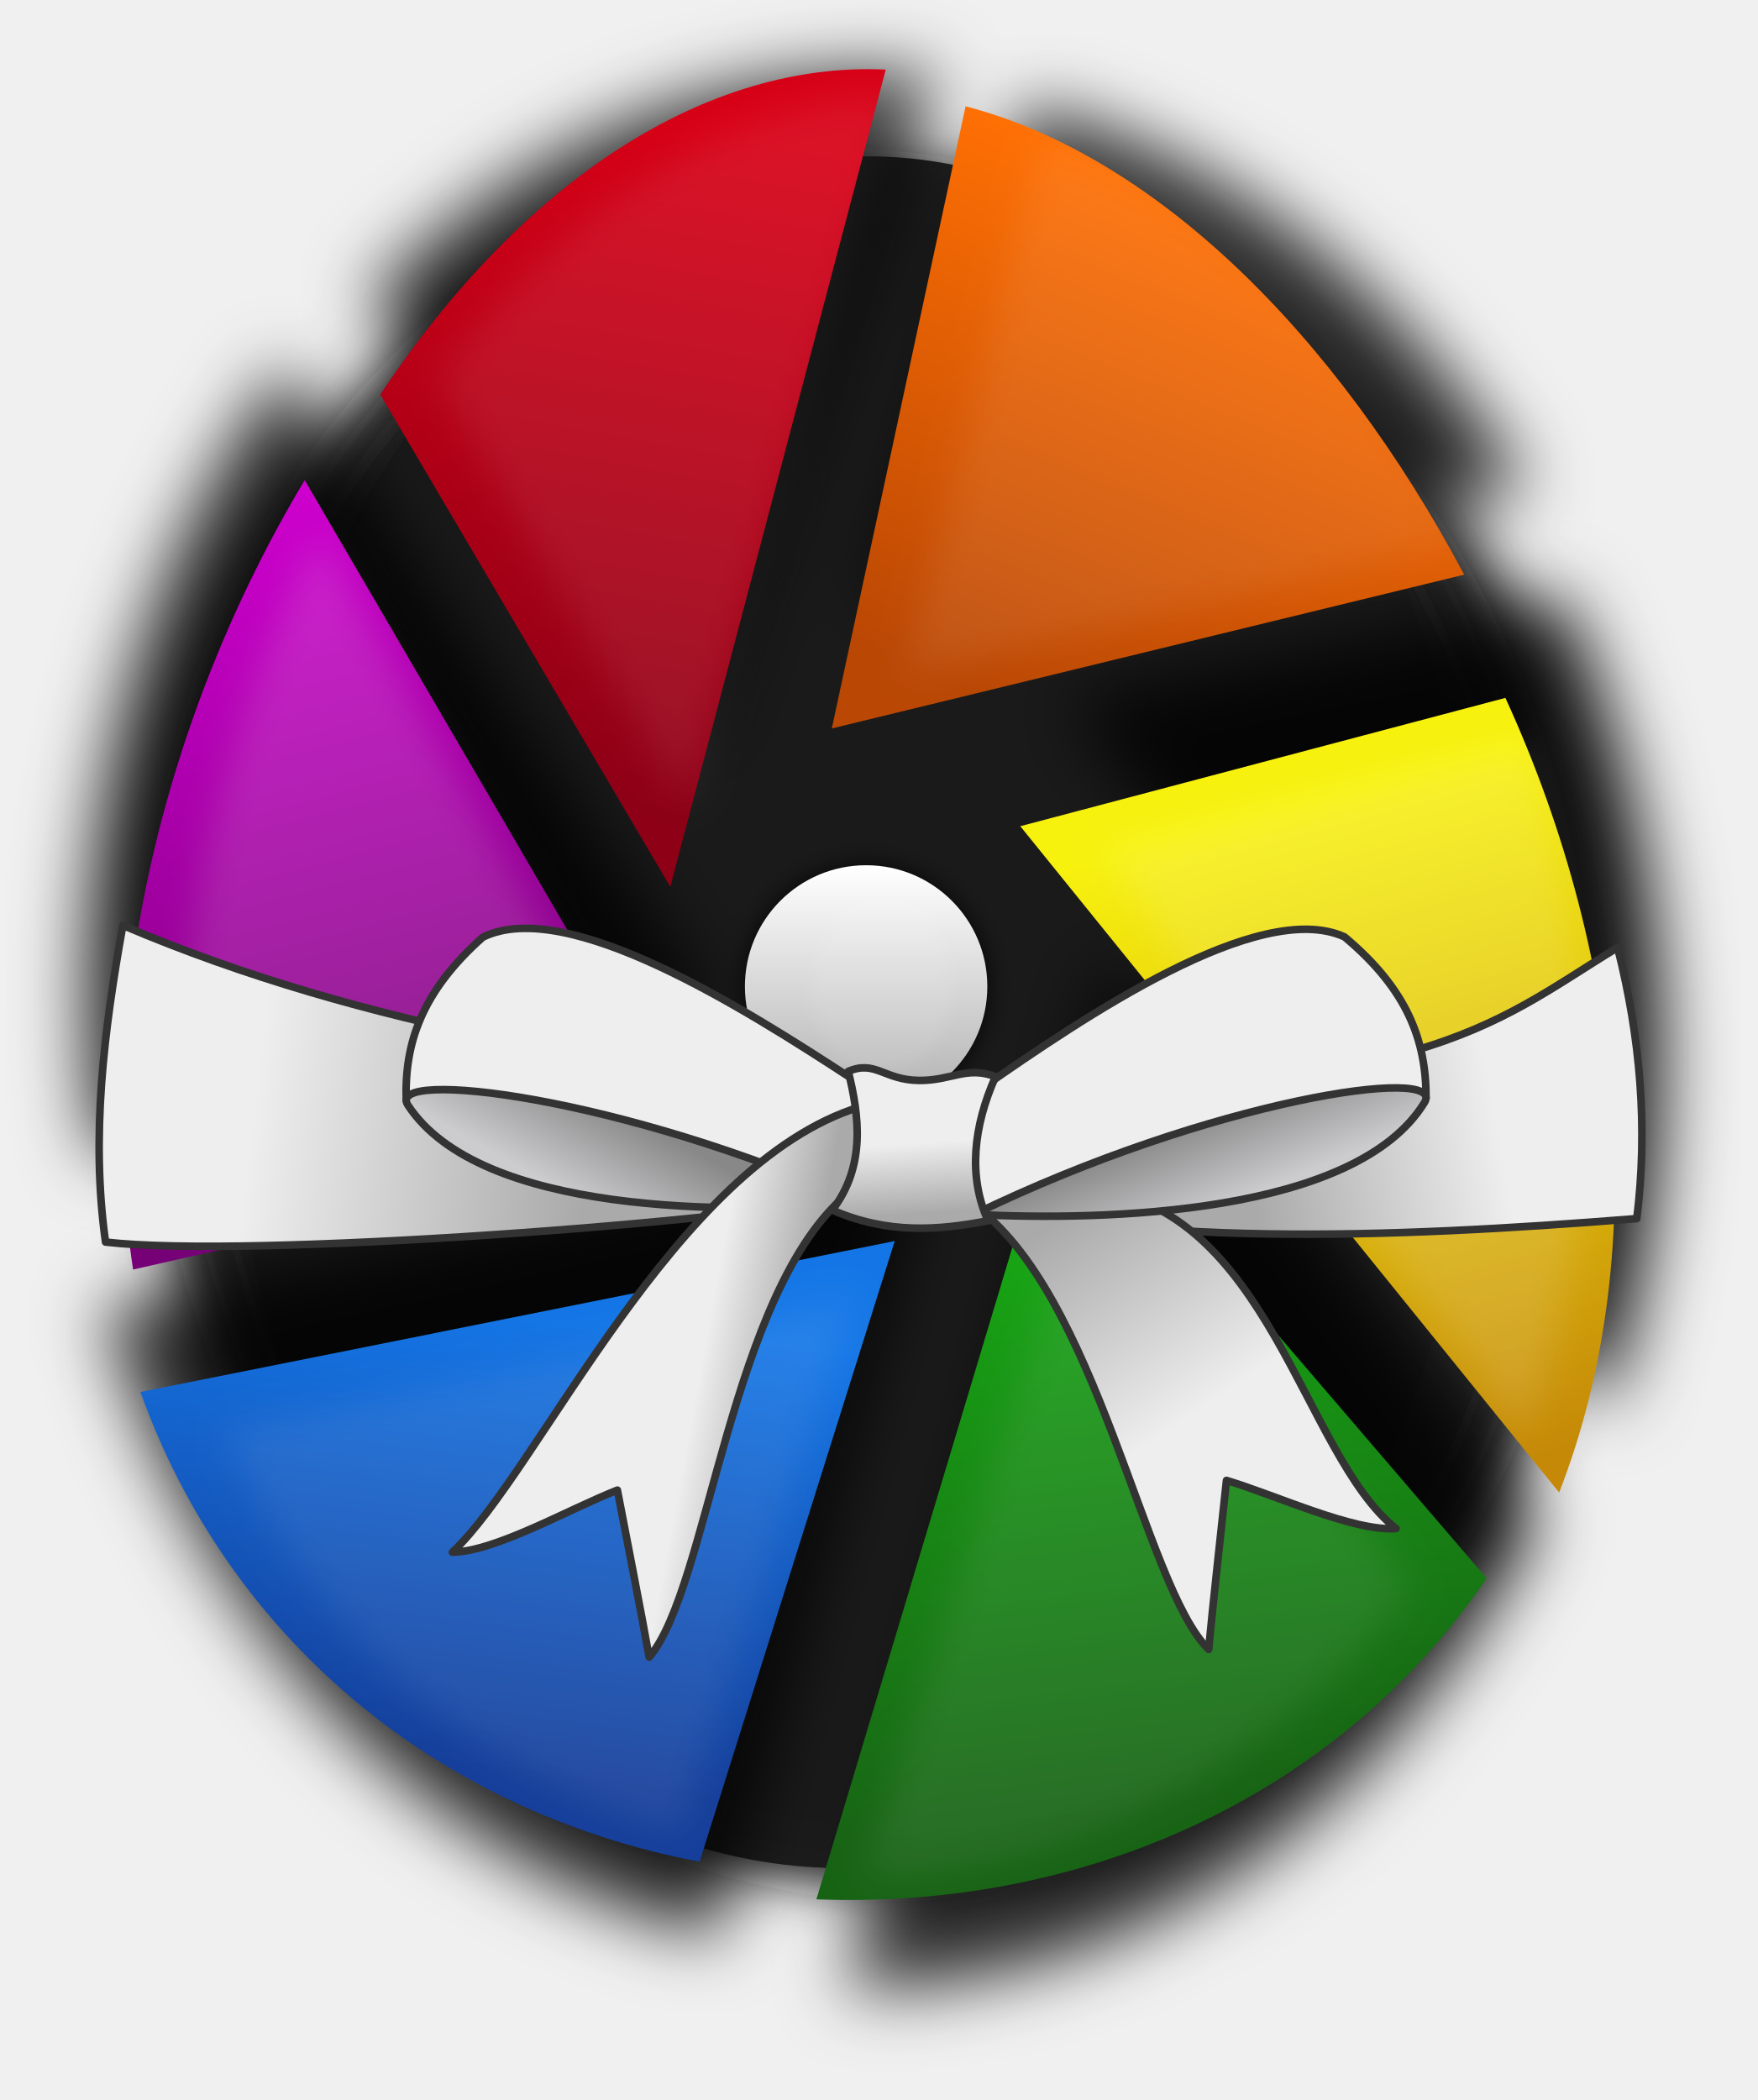
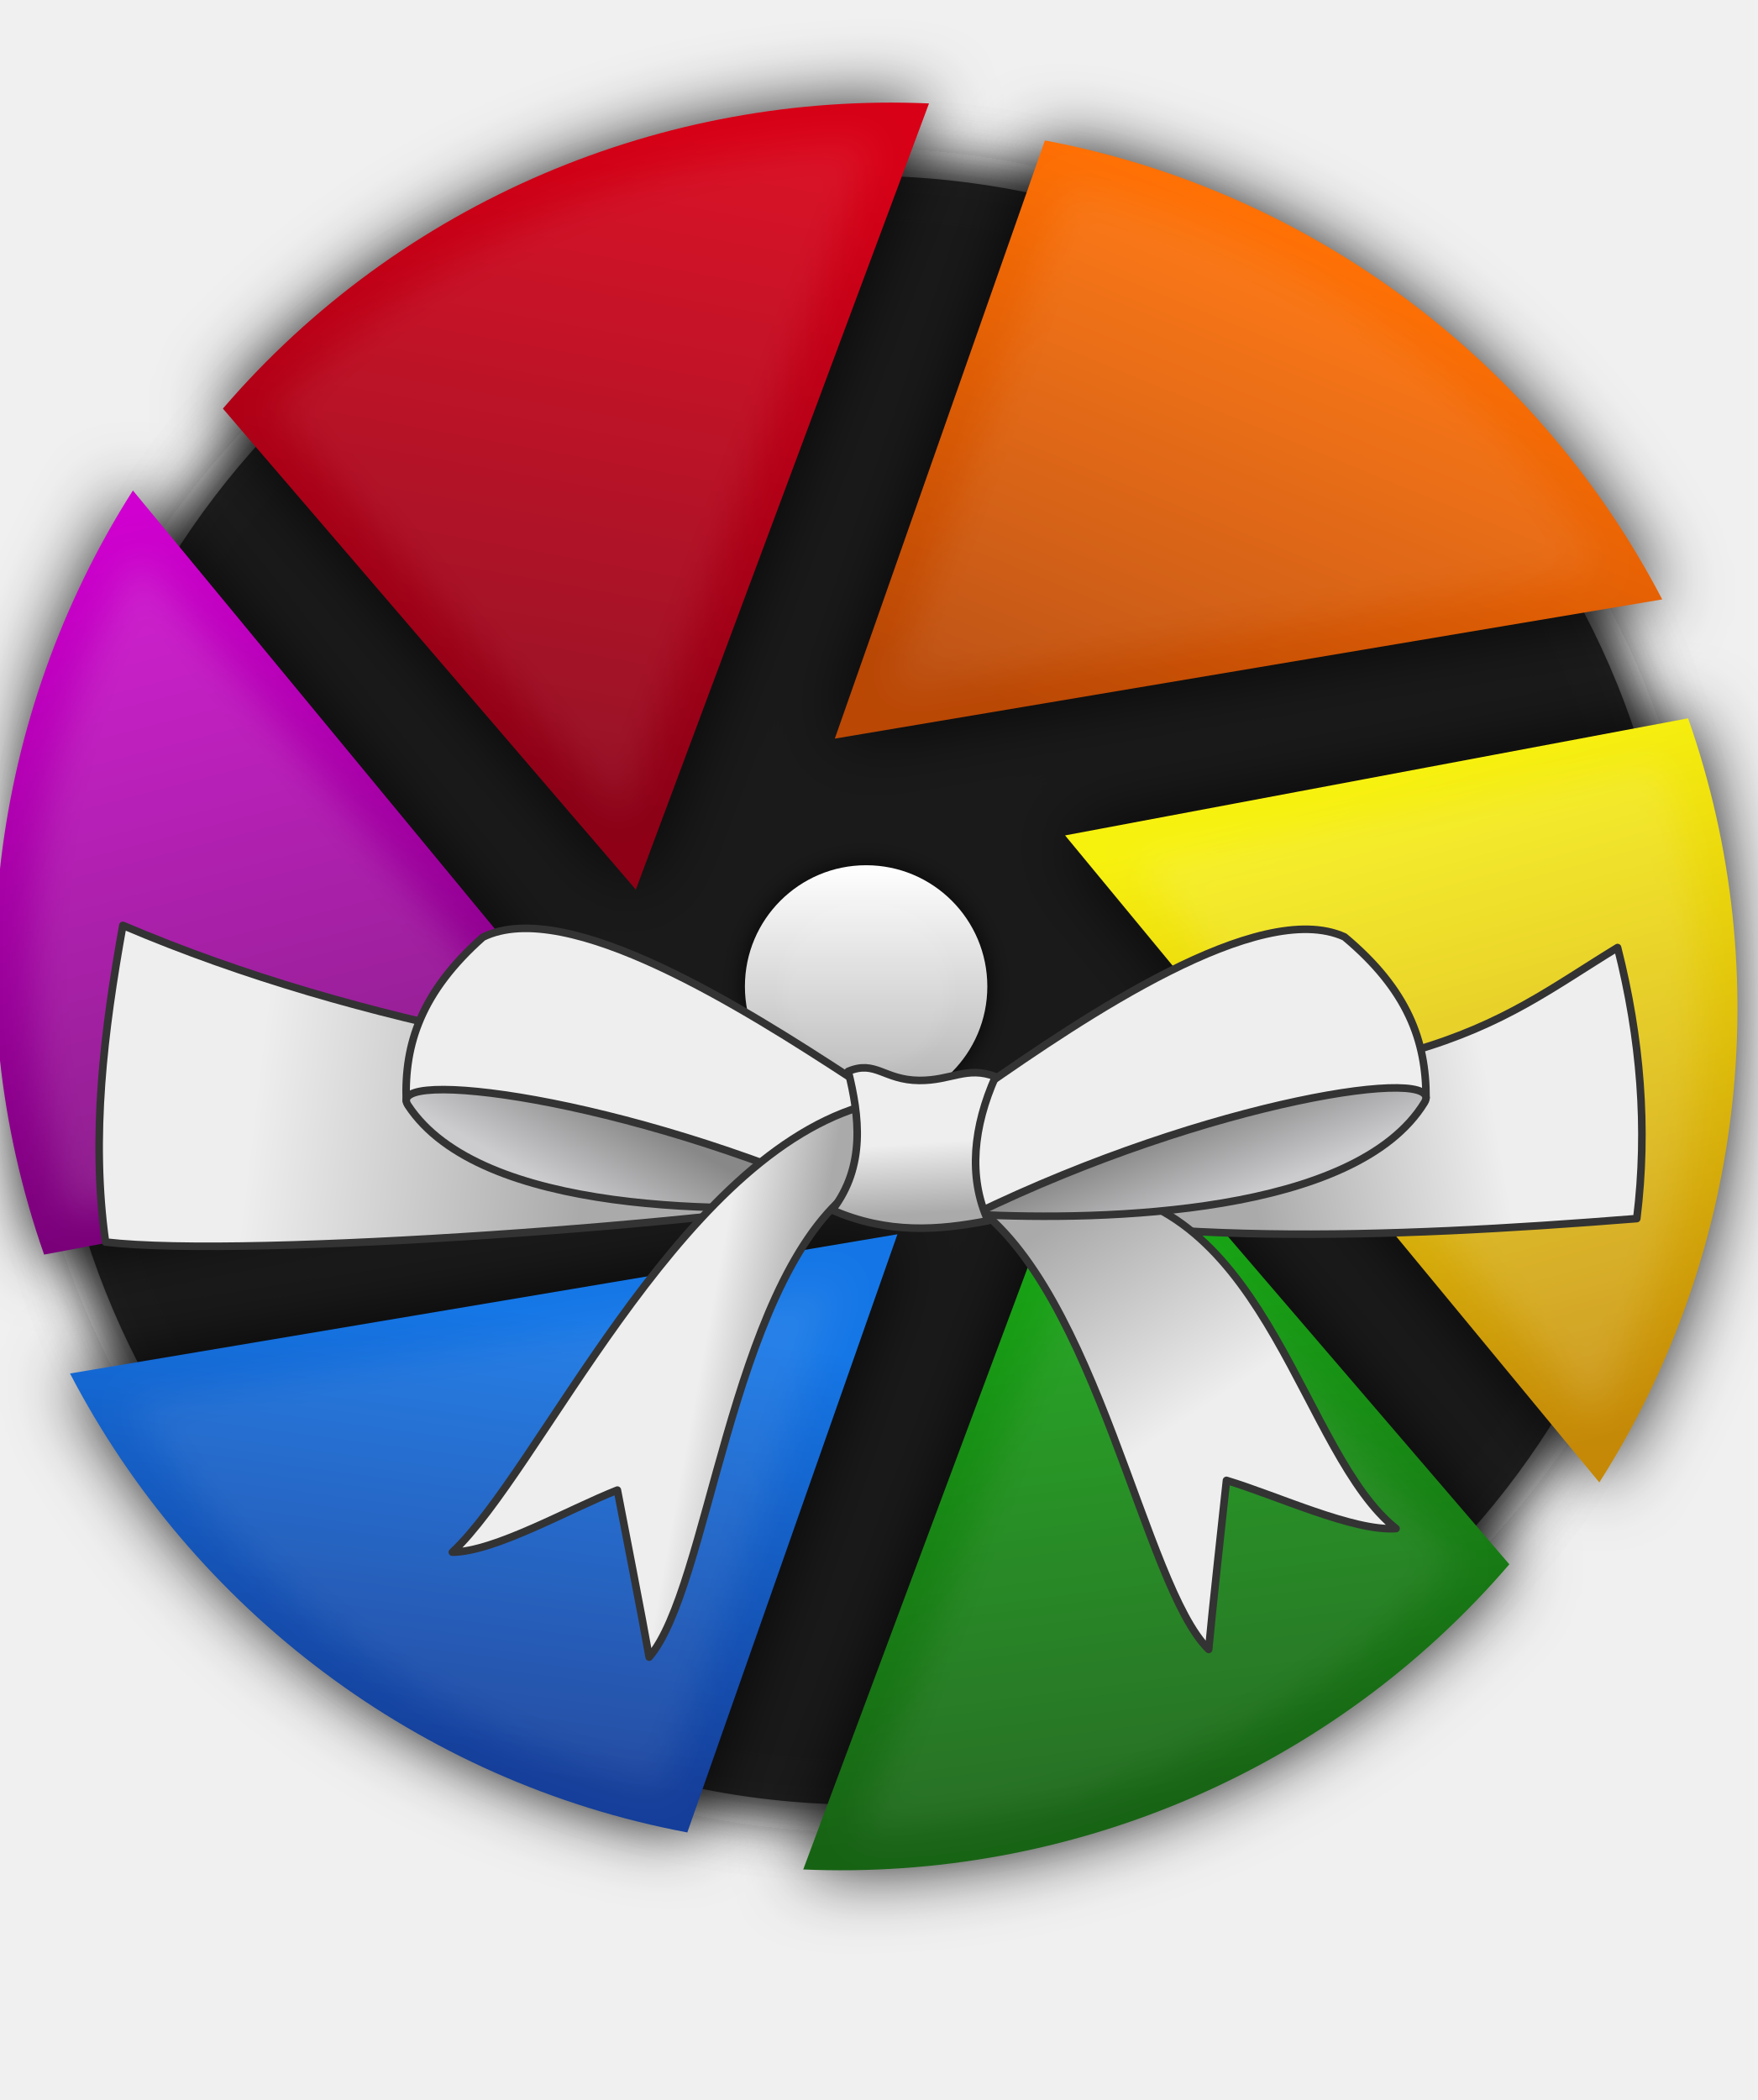
<svg xmlns="http://www.w3.org/2000/svg" xmlns:xlink="http://www.w3.org/1999/xlink" width="464.095" height="554.375" id="svg2" version="1.1" viewBox="0 0 464.095 554.375">
  <defs id="defs4">
    <linearGradient id="linearGradient4346">
      <stop style="stop-color:#cccccf;stop-opacity:1" offset="0" id="stop4348" />
      <stop style="stop-color:#888888;stop-opacity:1" offset="1" id="stop4350" />
    </linearGradient>
    <linearGradient id="linearGradient4338">
      <stop style="stop-color:#888888;stop-opacity:1" offset="0" id="stop4340" />
      <stop style="stop-color:#cccccf;stop-opacity:1" offset="1" id="stop4342" />
    </linearGradient>
    <linearGradient id="linearGradient4330">
      <stop style="stop-color:#eeeeee;stop-opacity:1" offset="0" id="stop4332" />
      <stop style="stop-color:#aaaaaa;stop-opacity:1" offset="1" id="stop4334" />
    </linearGradient>
    <linearGradient id="linearGradient4322">
      <stop style="stop-color:#eeeeee;stop-opacity:1;" offset="0" id="stop4324" />
      <stop style="stop-color:#aaaaaa;stop-opacity:1" offset="1" id="stop4326" />
    </linearGradient>
    <linearGradient id="linearGradient4314">
      <stop style="stop-color:#eeeeee;stop-opacity:1;" offset="0" id="stop4316" />
      <stop style="stop-color:#aaaaaa;stop-opacity:1" offset="1" id="stop4318" />
    </linearGradient>
    <linearGradient id="linearGradient4298">
      <stop style="stop-color:#aaaaaa;stop-opacity:1" offset="0" id="stop4300" />
      <stop style="stop-color:#eeeeee;stop-opacity:1" offset="1" id="stop4302" />
    </linearGradient>
    <linearGradient id="linearGradient4290">
      <stop style="stop-color:#aaaaaa;stop-opacity:1" offset="0" id="stop4292" />
      <stop style="stop-color:#eeeeee;stop-opacity:1" offset="1" id="stop4294" />
    </linearGradient>
    <linearGradient id="linearGradient4206">
      <stop style="stop-color:#ffffff;stop-opacity:1;" offset="0" id="stop4208" />
      <stop style="stop-color:#b0b0b0;stop-opacity:1;" offset="1" id="stop4210" />
    </linearGradient>
    <linearGradient id="linearGradient4209">
      <stop style="stop-color:#ffffff;stop-opacity:1;" offset="0" id="stop4211" />
      <stop style="stop-color:#ffffff;stop-opacity:0;" offset="1" id="stop4213" />
    </linearGradient>
    <linearGradient id="linearGradient4163">
      <stop style="stop-color:#ff7004;stop-opacity:1;" offset="0" id="stop4165" />
      <stop style="stop-color:#ba4704;stop-opacity:1;" offset="1" id="stop4167" />
    </linearGradient>
    <linearGradient id="linearGradient4153">
      <stop style="stop-color:#d70016;stop-opacity:1;" offset="0" id="stop4155" />
      <stop style="stop-color:#8d0016;stop-opacity:1;" offset="1" id="stop4157" />
    </linearGradient>
    <linearGradient id="linearGradient4143">
      <stop style="stop-color:#d000d0;stop-opacity:1;" offset="0" id="stop4145" />
      <stop style="stop-color:#760076;stop-opacity:1;" offset="1" id="stop4147" />
    </linearGradient>
    <linearGradient id="linearGradient4133">
      <stop style="stop-color:#1476e6;stop-opacity:1;" offset="0" id="stop4135" />
      <stop style="stop-color:#143e9a;stop-opacity:1;" offset="1" id="stop4137" />
    </linearGradient>
    <linearGradient id="linearGradient4123">
      <stop style="stop-color:#17b414;stop-opacity:1;" offset="0" id="stop4125" />
      <stop style="stop-color:#176314;stop-opacity:1;" offset="1" id="stop4127" />
    </linearGradient>
    <linearGradient id="linearGradient4105">
      <stop style="stop-color:#f7f10e;stop-opacity:1;" offset="0" id="stop4107" />
      <stop style="stop-color:#c58907;stop-opacity:1;" offset="1" id="stop4109" />
    </linearGradient>
    <filter id="filter4107" style="color-interpolation-filters:sRGB">
      <feGaussianBlur stdDeviation="9" id="feGaussianBlur4109" />
    </filter>
    <filter id="filter3902">
      <feGaussianBlur stdDeviation="9" id="feGaussianBlur3904" />
    </filter>
    <linearGradient xlink:href="#linearGradient4163" id="linearGradient3885" gradientUnits="userSpaceOnUse" x1="372.859" y1="593.388" x2="318.297" y2="726.388" gradientTransform="translate(1.875215,-533.7662)" />
    <linearGradient xlink:href="#linearGradient4105" id="linearGradient3907" gradientUnits="userSpaceOnUse" gradientTransform="rotate(60,717.3175,524.5071)" x1="277.627" y1="637.059" x2="454.048" y2="683.489" />
    <linearGradient xlink:href="#linearGradient4123" id="linearGradient3911" gradientUnits="userSpaceOnUse" gradientTransform="rotate(120,409.1474,523.4244)" x1="253.838" y1="725.269" x2="401.186" y2="612.484" />
    <linearGradient xlink:href="#linearGradient4133" id="linearGradient3915" gradientUnits="userSpaceOnUse" gradientTransform="rotate(180,255.0624,522.8831)" x1="326.125" y1="701.766" x2="342.125" y2="581.766" />
    <linearGradient xlink:href="#linearGradient4143" id="linearGradient3919" gradientUnits="userSpaceOnUse" gradientTransform="rotate(-120,100.9774,522.3418)" x1="456.976" y1="694.418" x2="273.627" y2="643.987" />
    <linearGradient xlink:href="#linearGradient4153" id="linearGradient3923" gradientUnits="userSpaceOnUse" gradientTransform="rotate(-60,-207.1927,521.2591)" x1="432.115" y1="650.053" x2="263.694" y2="710.341" />
    <filter id="filter3999" x="-0.102" width="1.204" y="-0.141" height="1.282">
      <feGaussianBlur stdDeviation="9.267" id="feGaussianBlur4001" />
    </filter>
    <filter id="filter4007" x="-0.119" width="1.239" y="-0.107" height="1.214">
      <feGaussianBlur stdDeviation="9.267" id="feGaussianBlur4009" />
    </filter>
    <filter id="filter4011" x="-0.102" width="1.204" y="-0.141" height="1.282">
      <feGaussianBlur stdDeviation="9.267" id="feGaussianBlur4013" />
    </filter>
    <filter id="filter4015" x="-0.125" width="1.251" y="-0.11" height="1.221">
      <feGaussianBlur stdDeviation="9.267" id="feGaussianBlur4017" />
    </filter>
    <filter id="filter4019" x="-0.119" width="1.239" y="-0.107" height="1.214">
      <feGaussianBlur stdDeviation="9.267" id="feGaussianBlur4021" />
    </filter>
    <linearGradient xlink:href="#linearGradient4206" id="linearGradient4212" x1="256" y1="224" x2="256" y2="288" gradientUnits="userSpaceOnUse" />
    <filter id="filter4245" x="-0.126" width="1.251" y="-0.111" height="1.221">
      <feGaussianBlur stdDeviation="9.291" id="feGaussianBlur4247" />
    </filter>
    <filter id="filter4257" x="-0.118" width="1.235" y="-0.118" height="1.235">
      <feGaussianBlur stdDeviation="3.136" id="feGaussianBlur4259" />
    </filter>
    <filter id="filter4308">
      <feGaussianBlur stdDeviation="4.831" id="feGaussianBlur4310" />
    </filter>
    <filter id="filter4312">
      <feGaussianBlur stdDeviation="4.819" id="feGaussianBlur4314" />
    </filter>
    <filter id="filter4320">
      <feGaussianBlur stdDeviation="4.825" id="feGaussianBlur4322" />
    </filter>
    <filter id="filter4328">
      <feGaussianBlur stdDeviation="5.057" id="feGaussianBlur4330" />
    </filter>
    <filter id="filter4336">
      <feGaussianBlur stdDeviation="5.057" id="feGaussianBlur4338" />
    </filter>
    <filter id="filter4344">
      <feGaussianBlur stdDeviation="4.822" id="feGaussianBlur4346" />
    </filter>
    <filter id="filter4348">
      <feGaussianBlur stdDeviation="1.758" id="feGaussianBlur4350" />
    </filter>
    <linearGradient xlink:href="#linearGradient4290" id="linearGradient4296" x1="329.71" y1="308.829" x2="395.038" y2="296.997" gradientUnits="userSpaceOnUse" />
    <linearGradient xlink:href="#linearGradient4298" id="linearGradient4304" x1="278.654" y1="322.764" x2="313.229" y2="374.596" gradientUnits="userSpaceOnUse" />
    <linearGradient xlink:href="#linearGradient4314" id="linearGradient4320" x1="192.234" y1="321.43" x2="216.681" y2="325.937" gradientUnits="userSpaceOnUse" />
    <linearGradient xlink:href="#linearGradient4322" id="linearGradient4328" x1="67.429" y1="289.472" x2="155.617" y2="300.176" gradientUnits="userSpaceOnUse" />
    <linearGradient xlink:href="#linearGradient4330" id="linearGradient4336" x1="240.131" y1="301.943" x2="241.286" y2="320.535" gradientUnits="userSpaceOnUse" />
    <linearGradient xlink:href="#linearGradient4338" id="linearGradient4344" x1="313.056" y1="295.679" x2="322.83" y2="318.778" gradientUnits="userSpaceOnUse" />
    <linearGradient xlink:href="#linearGradient4346" id="linearGradient4352" x1="143.436" y1="311.71" x2="156.351" y2="288.612" gradientUnits="userSpaceOnUse" />
  </defs>
  <g id="layer3" style="display:inline" transform="translate(-27.34071,4.410448)">
-     <path style="opacity:0.95;fill:#1a1a1a;fill-opacity:1;stroke:none;filter:url(#filter4107)" id="path3947" d="M 491.141,279.439 C 501.675,416.888 409.333,534.541 286.058,529.433 166.425,524.477 79.869,405.573 87.719,275.281 94.815,157.507 178.11,67.056 277.313,62.208 378.71,57.254 473.515,142.645 489.613,264.768" transform="matrix(0.9555556,0,0,0.9555556,-17.33333,-17.24444)" />
-     <path style="display:inline;opacity:0.95;fill:#1a1a1a;fill-opacity:1;stroke:none;filter:url(#filter3902)" id="path3892" d="M 478.228,279.319 C 490.635,413.639 408.973,530.898 294.563,531.004 181.066,531.108 92.375,415.635 94.374,283.043 96.205,161.605 174.682,67.26 271.139,62.215 368.01,57.148 459.043,143.354 476.521,264.851" transform="matrix(0.9555556,0,0,0.9555556,-17.33333,-17.24444)" />
-     <path d="M 450.779,230.253 C 477.734,374.941 403.431,532.144 277.382,529.535 155.085,527.004 89.447,374.225 116.983,235.39 137.55,131.691 207.185,61.799 278.291,56.894 350.127,51.938 423.66,113.297 447.9,216.565" id="path3021" style="display:inline;opacity:0.95;fill:#1a1a1a;fill-opacity:1;stroke:none" transform="matrix(0.9555556,0,0,0.9555556,-17.33333,-17.24444)" />
+     <path style="opacity:0.95;fill:#1a1a1a;fill-opacity:1;stroke:none;filter:url(#filter4107)" id="path3947" d="M 510,287 C 510,409.906 411.374,510.071 288.482,511.973 165.59,513.875 63.912,416.811 60.108,293.963 56.304,171.116 151.783,67.947 274.557,62.242 397.331,56.538 501.965,150.409 509.569,273.08" transform="matrix(0.9555556,0,0,0.9555556,-17.33333,-17.24444)" />
+     <path style="display:inline;opacity:0.95;fill:#1a1a1a;fill-opacity:1;stroke:none;filter:url(#filter3902)" id="path3892" d="M 510,287 C 510,409.906 411.374,510.071 288.482,511.973 165.59,513.875 63.912,416.811 60.108,293.963 56.304,171.116 151.783,67.947 274.557,62.242 397.331,56.538 501.965,150.409 509.569,273.08" transform="matrix(0.9555556,0,0,0.9555556,-17.33333,-17.24444)" />
+     <path d="M 510,287 C 510,409.906 411.374,510.071 288.482,511.973 165.59,513.875 63.912,416.811 60.108,293.963 56.304,171.116 151.783,67.947 274.557,62.242 397.331,56.538 501.965,150.409 509.569,273.08" id="path3021" style="display:inline;opacity:0.95;fill:#1a1a1a;fill-opacity:1;stroke:none" transform="matrix(0.9555556,0,0,0.9555556,-17.33333,-17.24444)" />
  </g>
  <g id="layer9" style="display:inline;opacity:0.816" transform="translate(-27.34071,4.410448)">
    <g id="g4963">
-       <path style="display:inline;fill:#000000;fill-opacity:1;fill-rule:nonzero;stroke:none;filter:url(#filter3999)" d="m 297.663,23.577 c 0,0 -40.563,131.424 -40.563,131.424 0,0 173.876,-29.927 173.876,-29.927 C 399.105,72.737 350.946,35.726 297.663,23.577 Z" id="path3951" />
-       <path id="path3953" d="m 440.597,153 c 0,0 -131.257,27.19 -131.257,27.19 0,0 143.275,187.923 143.275,187.923 22.958,-70.899 17.851,-149.997 -12.019,-215.113 z" style="display:inline;fill:#000000;fill-opacity:1;fill-rule:nonzero;stroke:none;filter:url(#filter4245)" />
-       <path style="display:inline;fill:#000000;fill-opacity:1;fill-rule:nonzero;stroke:none;filter:url(#filter4007)" d="m 434.064,396.451 c 0,0 -114.055,-149.219 -114.055,-149.219 0,0 -69.1,273.453 -69.1,273.453 76.18,0.648 145.351,-46.632 183.155,-124.233 z" id="path3955" />
-       <path id="path3957" d="m 217.283,507.048 c 0,0 56.453,-214.891 56.453,-214.891 0,0 -219.032,48.285 -219.032,48.285 24.303,83.97 84.403,149.641 162.579,166.606 z" style="display:inline;fill:#000000;fill-opacity:1;fill-rule:nonzero;stroke:none;filter:url(#filter4011)" />
-       <path style="display:inline;fill:#000000;fill-opacity:1;fill-rule:nonzero;stroke:none;filter:url(#filter4015)" d="m 53.059,301.035 c 0,0 163.803,-37.664 163.803,-37.664 0,0 -114.291,-171.445 -114.291,-171.445 C 61.94,145.7 40.984,222.217 53.059,301.035 Z" id="path3959" />
-       <path id="path3961" d="m 124.801,73.83 c 0,0 86.281,119.639 86.281,119.639 0,0 63.504,-178.115 63.504,-178.115 -52.721,-4.511 -107.541,15.211 -149.785,58.476 z" style="display:inline;fill:#000000;fill-opacity:1;fill-rule:nonzero;stroke:none;filter:url(#filter4019)" />
-       <circle r="32" cy="256" cx="256" style="display:inline;fill:#000000;fill-opacity:1;stroke:none;filter:url(#filter4257)" id="path4249" />
+       <path style="display:inline;fill:#000000;fill-opacity:1;fill-rule:nonzero;stroke:none;filter:url(#filter3999)" d="m 303.203,32.669 c 0,0 -55.469,157.906 -55.469,157.906 0,0 218.438,-36.75 218.438,-36.75 C 433.818,91.69 374.213,46.032 303.203,32.669 Z" id="path3951" />
+       <path id="path3953" d="m 473.012,185.213 c 0,0 -164.485,30.916 -164.485,30.916 0,0 141.045,170.797 141.045,170.797 37.633,-59.087 47.372,-133.535 23.44,-201.713 z" style="display:inline;fill:#000000;fill-opacity:1;fill-rule:nonzero;stroke:none;filter:url(#filter4245)" />
+       <path style="display:inline;fill:#000000;fill-opacity:1;fill-rule:nonzero;stroke:none;filter:url(#filter4007)" d="m 425.809,408.545 c 0,0 -109.016,-126.99 -109.016,-126.99 0,0 -77.392,207.547 -77.392,207.547 69.987,3.048 139.331,-25.742 186.409,-80.557 z" id="path3955" />
+       <path id="path3957" d="m 208.797,479.331 c 0,0 55.469,-157.906 55.469,-157.906 0,0 -218.437,36.75 -218.437,36.75 32.354,62.135 91.959,107.793 162.969,121.156 z" style="display:inline;fill:#000000;fill-opacity:1;fill-rule:nonzero;stroke:none;filter:url(#filter4011)" />
+       <path style="display:inline;fill:#000000;fill-opacity:1;fill-rule:nonzero;stroke:none;filter:url(#filter4015)" d="m 38.988,326.787 c 0,0 164.485,-30.916 164.485,-30.916 0,0 -141.045,-170.797 -141.045,-170.797 -37.633,59.087 -47.372,133.535 -23.44,201.713 z" id="path3959" />
+       <path id="path3961" d="m 86.191,103.455 c 0,0 109.016,126.99 109.016,126.99 0,0 77.392,-207.547 77.392,-207.547 C 202.612,19.851 133.269,48.64 86.191,103.455 Z" style="display:inline;fill:#000000;fill-opacity:1;fill-rule:nonzero;stroke:none;filter:url(#filter4019)" />
+       <circle r="32" cy="256" cx="256" style="display:inline;fill:#000000;fill-opacity:1;stroke:none;filter:url(#filter4257)" id="path4249" d="m 288,256 c 0,17.673 -14.327,32 -32,32 -17.673,0 -32,-14.327 -32,-32 0,-17.673 14.327,-32 32,-32 17.673,0 32,14.327 32,32 z" />
    </g>
  </g>
  <g id="layer2" style="display:inline" transform="translate(-27.34071,4.410448)">
    <g id="g4941">
-       <path id="path3902" d="m 282.26,23.656 c 0,0 -35.317,164.237 -35.317,164.237 0,0 166.964,-40.605 166.964,-40.605 C 379.74,83.144 331.855,36.539 282.26,23.656 Z" style="display:inline;fill:url(#linearGradient3885);fill-opacity:1;fill-rule:nonzero;stroke:none;filter:url(#filter3903)" />
-       <path style="display:inline;fill:url(#linearGradient3907);fill-opacity:1;fill-rule:nonzero;stroke:none;filter:url(#filter3903)" d="m 424.777,179.823 c 0,0 -128.077,33.877 -128.077,33.877 0,0 142.261,175.904 142.261,175.904 24.065,-61.703 18.128,-139.177 -14.184,-209.781 z" id="path3905" />
-       <path id="path3909" d="m 419.82,412.234 c 0,0 -112.149,-130.814 -112.149,-130.814 0,0 -64.802,215.571 -64.802,215.571 70.995,2.739 138.136,-27.541 176.95,-84.757 z" style="display:inline;fill:url(#linearGradient3911);fill-opacity:1;fill-rule:nonzero;stroke:none;filter:url(#filter3903)" />
-       <path style="display:inline;fill:url(#linearGradient3915);fill-opacity:1;fill-rule:nonzero;stroke:none;filter:url(#filter3903)" d="m 212.04,487.066 c 0,0 51.514,-163.858 51.514,-163.858 0,0 -199.137,39.852 -199.137,39.852 22.85,63.879 77.16,110.634 147.623,124.006 z" id="path3913" />
-       <path id="path3917" d="m 62.48,330.734 c 0,0 147.466,-33.423 147.466,-33.423 0,0 -102.162,-174.966 -102.162,-174.966 -36.83,61.404 -56.084,138.289 -45.304,208.389 z" style="display:inline;fill:url(#linearGradient3919);fill-opacity:1;fill-rule:nonzero;stroke:none;filter:url(#filter3903)" />
-       <path style="display:inline;fill:url(#linearGradient3923);fill-opacity:1;fill-rule:nonzero;stroke:none;filter:url(#filter3903)" d="m 127.743,99.734 c 0,0 76.563,129.981 76.563,129.981 0,0 56.876,-215.757 56.876,-215.757 -46.916,-2.176 -95.288,28.543 -133.439,85.775 z" id="path3921" />
-       <circle r="32" cy="256" cx="256" id="path4204" style="fill:url(#linearGradient4212);fill-opacity:1;stroke:none" d="m 281.78,255.222 c 0.778,18.308 -10.982,33.285 -26.267,33.451 -15.285,0.167 -27.636,-14.525 -27.588,-32.813 0.048,-18.289 11.808,-33.266 26.267,-33.451 14.458,-0.186 26.81,14.505 27.588,32.813 z" />
+       <path id="path3902" d="m 303.203,32.669 c 0,0 -55.469,157.906 -55.469,157.906 0,0 218.438,-36.75 218.438,-36.75 C 433.818,91.69 374.213,46.032 303.203,32.669 Z" style="display:inline;fill:url(#linearGradient3885);fill-opacity:1;fill-rule:nonzero;stroke:none;" />
+       <path style="display:inline;fill:url(#linearGradient3907);fill-opacity:1;fill-rule:nonzero;stroke:none;" d="m 473.012,185.213 c 0,0 -164.485,30.916 -164.485,30.916 0,0 141.045,170.797 141.045,170.797 37.633,-59.087 47.372,-133.535 23.44,-201.713 z" id="path3905" />
+       <path id="path3909" d="m 425.809,408.545 c 0,0 -109.016,-126.99 -109.016,-126.99 0,0 -77.392,207.547 -77.392,207.547 69.987,3.048 139.331,-25.742 186.409,-80.557 z" style="display:inline;fill:url(#linearGradient3911);fill-opacity:1;fill-rule:nonzero;stroke:none;" />
+       <path style="display:inline;fill:url(#linearGradient3915);fill-opacity:1;fill-rule:nonzero;stroke:none;" d="m 208.797,479.331 c 0,0 55.469,-157.906 55.469,-157.906 0,0 -218.437,36.75 -218.437,36.75 32.354,62.135 91.959,107.793 162.969,121.156 z" id="path3913" />
+       <path id="path3917" d="m 38.988,326.787 c 0,0 164.485,-30.916 164.485,-30.916 0,0 -141.045,-170.797 -141.045,-170.797 -37.633,59.087 -47.372,133.535 -23.44,201.713 z" style="display:inline;fill:url(#linearGradient3919);fill-opacity:1;fill-rule:nonzero;stroke:none;" />
+       <path style="display:inline;fill:url(#linearGradient3923);fill-opacity:1;fill-rule:nonzero;stroke:none;" d="m 86.191,103.455 c 0,0 109.016,126.99 109.016,126.99 0,0 77.392,-207.547 77.392,-207.547 C 202.612,19.851 133.269,48.64 86.191,103.455 Z" id="path3921" />
+       <circle r="32" cy="256" cx="256" id="path4204" style="fill:url(#linearGradient4212);fill-opacity:1;stroke:none" d="m 288,256 c 0,17.673 -14.327,32 -32,32 -17.673,0 -32,-14.327 -32,-32 0,-17.673 14.327,-32 32,-32 17.673,0 32,14.327 32,32 z" />
    </g>
  </g>
  <g id="layer6" style="display:inline;opacity:0.5" transform="translate(-27.34071,4.410448)">
    <g id="g4952">
-       <path id="path4023" d="m 266.598,173.377 c 49.646,-11.654 98.81,-22.376 147.083,-34.545 C 386.368,85.524 345.514,45.822 302.279,32.378 c 0,0 -35.681,140.998 -35.681,140.998 z" style="display:inline;opacity:0.15;fill:#ffffff;fill-opacity:1;fill-rule:nonzero;stroke:none;filter:url(#filter4312)" />
-       <path id="path4025" d="m 318.818,220.312 c 35.168,51.053 71.707,102.588 111.032,153.078 20.707,-54.776 20.491,-121.996 0.662,-181.517 0,0 -111.694,28.439 -111.694,28.439 z" style="display:inline;opacity:0.25;fill:#ffffff;fill-opacity:1;fill-rule:nonzero;stroke:none;filter:url(#filter4320)" />
-       <path id="path4027" d="m 255.212,491.108 c 56.269,-1.786 110.341,-29.75 145.06,-76.295 0,0 -85.63,-112.243 -85.63,-112.243 0,0 -59.43,188.539 -59.43,188.539 z" style="display:inline;opacity:0.15;fill:#ffffff;fill-opacity:1;fill-rule:nonzero;stroke:none;filter:url(#filter4336)" />
-       <path id="path4029" d="m 86.217,373.123 c 22.49,53.56 67.314,93.269 121.101,106.371 0,0 46.027,-141.407 46.027,-141.407 0,0 -167.128,35.036 -167.128,35.036 z" style="display:inline;opacity:0.15;fill:#ffffff;fill-opacity:1;fill-rule:nonzero;stroke:none;filter:url(#filter4344)" />
-       <path id="path4031" d="m 111.122,137.826 c -28.404,55.01 -41.532,122.533 -33.107,182.215 0,0 121.417,-28.822 121.417,-28.822 0,0 -87.853,-154.321 -87.853,-154.321 0,0 -0.458,0.928 -0.458,0.928 z" style="display:inline;opacity:0.25;fill:#ffffff;fill-opacity:1;fill-rule:nonzero;stroke:none;filter:url(#filter4308)" />
-       <path id="path4033" d="m 264.308,20.39 c -43.296,1.285 -87.73,29.034 -121.383,75.308 0,0 65.635,113.067 65.635,113.067 0,0 56.181,-188.41 56.181,-188.41 0,0 -0.433,0.035 -0.433,0.035 z" style="display:inline;opacity:0.15;fill:#ffffff;fill-opacity:1;fill-rule:nonzero;stroke:none;filter:url(#filter4328)" />
-       <path id="path4214" d="m 259.497,232.576 c -14.734,-0.076 -23.96,27.216 -12.763,39.633 8.571,11.17 26.413,7.675 30.526,-7.81 4.402,-13.316 -2.649,-30.569 -14.159,-31.655 -1.194,-0.204 -2.396,-0.278 -3.604,-0.168 z" style="display:inline;opacity:0.15;fill:#ffffff;fill-opacity:1;stroke:none;filter:url(#filter4348)" />
+       <path id="path4023" d="m 262.75,177.906 c 62.523,-10.733 125.195,-20.604 187.625,-31.875 C 419.72,95.155 367.864,57.206 309.656,44.25 294.021,88.802 278.385,133.354 262.75,177.906 Z" style="display:inline;opacity:0.15;fill:#ffffff;fill-opacity:1;fill-rule:nonzero;stroke:none;filter:url(#filter4312)" />
+       <path id="path4025" d="m 327.031,222.844 c 40.523,48.788 80.414,98.102 121.406,146.5 28.721,-51.924 35.593,-115.91 17.781,-172.719 -46.396,8.74 -92.792,17.479 -139.188,26.219 z" style="display:inline;opacity:0.25;fill:#ffffff;fill-opacity:1;fill-rule:nonzero;stroke:none;filter:url(#filter4320)" />
+       <path id="path4027" d="m 253.688,479.312 c 59.786,-1.051 118.43,-27.005 158.75,-70.875 0,0 -92.219,-107.5 -92.219,-107.5 -22.177,59.458 -44.354,118.917 -66.531,178.375 z" style="display:inline;opacity:0.15;fill:#ffffff;fill-opacity:1;fill-rule:nonzero;stroke:none;filter:url(#filter4336)" />
+       <path id="path4029" d="m 61.438,365.688 c 30.573,50.937 82.515,89.039 140.906,102.062 15.635,-44.552 31.271,-89.104 46.906,-133.656 0,0 -187.812,31.594 -187.812,31.594 z" style="display:inline;opacity:0.15;fill:#ffffff;fill-opacity:1;fill-rule:nonzero;stroke:none;filter:url(#filter4344)" />
+       <path id="path4031" d="M 63.25,143.219 C 34.737,195.071 28.061,258.839 45.781,315.375 c 46.417,-8.74 92.833,-17.479 139.25,-26.219 0,0 -121.312,-146.812 -121.312,-146.812 0,0 -0.469,0.875 -0.469,0.875 z" style="display:inline;opacity:0.25;fill:#ffffff;fill-opacity:1;fill-rule:nonzero;stroke:none;filter:url(#filter4308)" />
+       <path id="path4033" d="m 257.719,32.719 c -59.398,1.052 -117.93,27.161 -158.188,70.812 0,0 92.25,107.531 92.25,107.531 22.177,-59.458 44.354,-118.917 66.531,-178.375 0,0 -0.594,0.031 -0.594,0.031 z" style="display:inline;opacity:0.15;fill:#ffffff;fill-opacity:1;fill-rule:nonzero;stroke:none;filter:url(#filter4328)" />
+       <path id="path4214" d="m 254.781,234.031 c -17.879,-0.186 -28.235,25.629 -14.562,37.5 10.37,10.67 31.407,7.507 36.219,-7.156 5.242,-12.604 -3.314,-29.036 -17.281,-30.156 -1.451,-0.203 -2.911,-0.282 -4.375,-0.188 z" style="display:inline;opacity:0.15;fill:#ffffff;fill-opacity:1;stroke:none;filter:url(#filter4348)" />
    </g>
  </g>
  <g id="layer1">
    <path style="color:#000000;clip-rule:nonzero;display:inline;overflow:visible;visibility:visible;opacity:1;isolation:auto;mix-blend-mode:normal;color-interpolation:sRGB;color-interpolation-filters:linearRGB;solid-color:#000000;solid-opacity:1;fill:url(#linearGradient4328);fill-opacity:1;fill-rule:nonzero;stroke:#333333;stroke-width:2;stroke-linecap:round;stroke-linejoin:round;stroke-miterlimit:4;stroke-dasharray:none;stroke-dashoffset:0;stroke-opacity:1;color-rendering:auto;image-rendering:auto;shape-rendering:auto;text-rendering:auto;enable-background:accumulate" d="m 32.436,244.286 c 64.692,27.557 132.766,36.99 203.135,46.093 -0.597,8.865 4.789,16.338 -6.837,25.058 -34.753,7.148 -163.063,16.901 -200.873,12.449 -3.918,-27.867 -0.427,-55.733 4.575,-83.6 z" id="path3436" />
    <path style="color:#000000;clip-rule:nonzero;display:inline;overflow:visible;visibility:visible;opacity:1;isolation:auto;mix-blend-mode:normal;color-interpolation:sRGB;color-interpolation-filters:linearRGB;solid-color:#000000;solid-opacity:1;fill:url(#linearGradient4296);fill-opacity:1;fill-rule:nonzero;stroke:#333333;stroke-width:2;stroke-linecap:round;stroke-linejoin:round;stroke-miterlimit:4;stroke-dasharray:none;stroke-dashoffset:0;stroke-opacity:1;color-rendering:auto;image-rendering:auto;shape-rendering:auto;text-rendering:auto;enable-background:accumulate" d="m 427.049,250.145 c -34.138,20.81 -50.001,39.363 -181.975,38.592 l 3.099,26.479 c 50.918,14.126 117.597,11.755 183.947,6.479 2.963,-23.85 0.979,-47.7 -5.071,-71.55 z" id="path3438" />
    <path style="color:#000000;clip-rule:nonzero;display:inline;overflow:visible;visibility:visible;opacity:1;isolation:auto;mix-blend-mode:normal;color-interpolation:sRGB;color-interpolation-filters:linearRGB;solid-color:#000000;solid-opacity:1;fill:url(#linearGradient4304);fill-opacity:1;fill-rule:nonzero;stroke:#333333;stroke-width:2;stroke-linecap:round;stroke-linejoin:round;stroke-miterlimit:4;stroke-dasharray:none;stroke-dashoffset:0;stroke-opacity:1;color-rendering:auto;image-rendering:auto;shape-rendering:auto;text-rendering:auto;enable-background:accumulate" d="m 287.479,313.756 c 47.691,4.477 56.389,70.272 81.089,89.765 -11.244,0.794 -31.388,-8.686 -44.771,-12.716 -0.91,8.599 -3.791,34.55 -4.7,44.631 -17.142,-16.773 -29.326,-94.673 -62.542,-117.696 z" id="path4282" />
    <path style="color:#000000;clip-rule:nonzero;display:inline;overflow:visible;visibility:visible;opacity:1;isolation:auto;mix-blend-mode:normal;color-interpolation:sRGB;color-interpolation-filters:linearRGB;solid-color:#000000;solid-opacity:1;fill:#eeeeee;fill-opacity:1;fill-rule:nonzero;stroke:#333333;stroke-width:2;stroke-linecap:round;stroke-linejoin:round;stroke-miterlimit:4;stroke-dasharray:none;stroke-dashoffset:0;stroke-opacity:1;color-rendering:auto;image-rendering:auto;shape-rendering:auto;text-rendering:auto;enable-background:accumulate" d="m 259.252,287.247 c 26.624,-18.544 73.115,-50.205 95.702,-39.921 16.718,13.955 21.574,27.543 21.527,42.486 l -119.327,30.787 c -1.959,-11.444 -3.981,-21.909 2.099,-33.353 z" id="path4270" />
    <path style="color:#000000;clip-rule:nonzero;display:inline;overflow:visible;visibility:visible;opacity:1;isolation:auto;mix-blend-mode:normal;color-interpolation:sRGB;color-interpolation-filters:linearRGB;solid-color:#000000;solid-opacity:1;fill:url(#linearGradient4344);fill-opacity:1;fill-rule:nonzero;stroke:#333333;stroke-width:2;stroke-linecap:round;stroke-linejoin:round;stroke-miterlimit:4;stroke-dasharray:none;stroke-dashoffset:0;stroke-opacity:1;color-rendering:auto;image-rendering:auto;shape-rendering:auto;text-rendering:auto;enable-background:accumulate" d="m 257.153,320.6 c 62.602,-30.403 125.01,-39.501 118.914,-29.551 -18.128,29.59 -84.256,31.287 -118.914,29.551 z" id="path4268" />
    <path id="path4278" d="m 224.347,284.388 c -27.178,-17.721 -74.616,-47.945 -96.878,-36.975 -16.284,14.46 -20.721,28.19 -20.217,43.125 l 120.213,27.123 c 1.608,-11.499 3.309,-22.02 -3.118,-33.273 z" style="color:#000000;clip-rule:nonzero;display:inline;overflow:visible;visibility:visible;opacity:1;isolation:auto;mix-blend-mode:normal;color-interpolation:sRGB;color-interpolation-filters:linearRGB;solid-color:#000000;solid-opacity:1;fill:#eeeeee;fill-opacity:1;fill-rule:nonzero;stroke:#333333;stroke-width:2;stroke-linecap:round;stroke-linejoin:round;stroke-miterlimit:4;stroke-dasharray:none;stroke-dashoffset:0;stroke-opacity:1;color-rendering:auto;image-rendering:auto;shape-rendering:auto;text-rendering:auto;enable-background:accumulate" />
    <path id="path4280" d="m 227.465,317.661 c -63.503,-28.474 -126.159,-35.659 -119.763,-25.901 19.025,29.022 85.173,28.695 119.763,25.901 z" style="color:#000000;clip-rule:nonzero;display:inline;overflow:visible;visibility:visible;opacity:1;isolation:auto;mix-blend-mode:normal;color-interpolation:sRGB;color-interpolation-filters:linearRGB;solid-color:#000000;solid-opacity:1;fill:url(#linearGradient4352);fill-opacity:1;fill-rule:nonzero;stroke:#333333;stroke-width:2;stroke-linecap:round;stroke-linejoin:round;stroke-miterlimit:4;stroke-dasharray:none;stroke-dashoffset:0;stroke-opacity:1;color-rendering:auto;image-rendering:auto;shape-rendering:auto;text-rendering:auto;enable-background:accumulate" />
    <path id="path4284" d="m 227.149,292.164 c -49.408,15.183 -84.724,96.121 -107.719,117.598 11.271,-0.143 30.558,-11.263 43.561,-16.391 1.621,8.494 6.647,34.116 8.391,44.087 15.689,-18.139 21.361,-96.782 52.55,-122.484 10.276,-9.857 4.024,-12.953 3.218,-22.81 z" style="color:#000000;clip-rule:nonzero;display:inline;overflow:visible;visibility:visible;opacity:1;isolation:auto;mix-blend-mode:normal;color-interpolation:sRGB;color-interpolation-filters:linearRGB;solid-color:#000000;solid-opacity:1;fill:url(#linearGradient4320);fill-opacity:1;fill-rule:nonzero;stroke:#333333;stroke-width:2;stroke-linecap:round;stroke-linejoin:round;stroke-miterlimit:4;stroke-dasharray:none;stroke-dashoffset:0;stroke-opacity:1;color-rendering:auto;image-rendering:auto;shape-rendering:auto;text-rendering:auto;enable-background:accumulate" />
    <path style="color:#000000;clip-rule:nonzero;display:inline;overflow:visible;visibility:visible;opacity:1;isolation:auto;mix-blend-mode:normal;color-interpolation:sRGB;color-interpolation-filters:linearRGB;solid-color:#000000;solid-opacity:1;fill:url(#linearGradient4336);fill-opacity:1;fill-rule:nonzero;stroke:#333333;stroke-width:2;stroke-linecap:round;stroke-linejoin:round;stroke-miterlimit:4;stroke-dasharray:none;stroke-dashoffset:0;stroke-opacity:1;color-rendering:auto;image-rendering:auto;shape-rendering:auto;text-rendering:auto;enable-background:accumulate" d="m 223.947,282.821 c 7.21,-3.035 9.397,2.309 18.7,2.401 8.442,0.084 12.605,-3.899 20.174,-0.993 -5.842,13.15 -7.267,26.363 -1.972,38.029 -13.129,2.54 -26.511,3.564 -41.127,-2.817 8.929,-11.643 7.097,-24.977 4.225,-36.62 z" id="path4245" />
  </g>
</svg>
